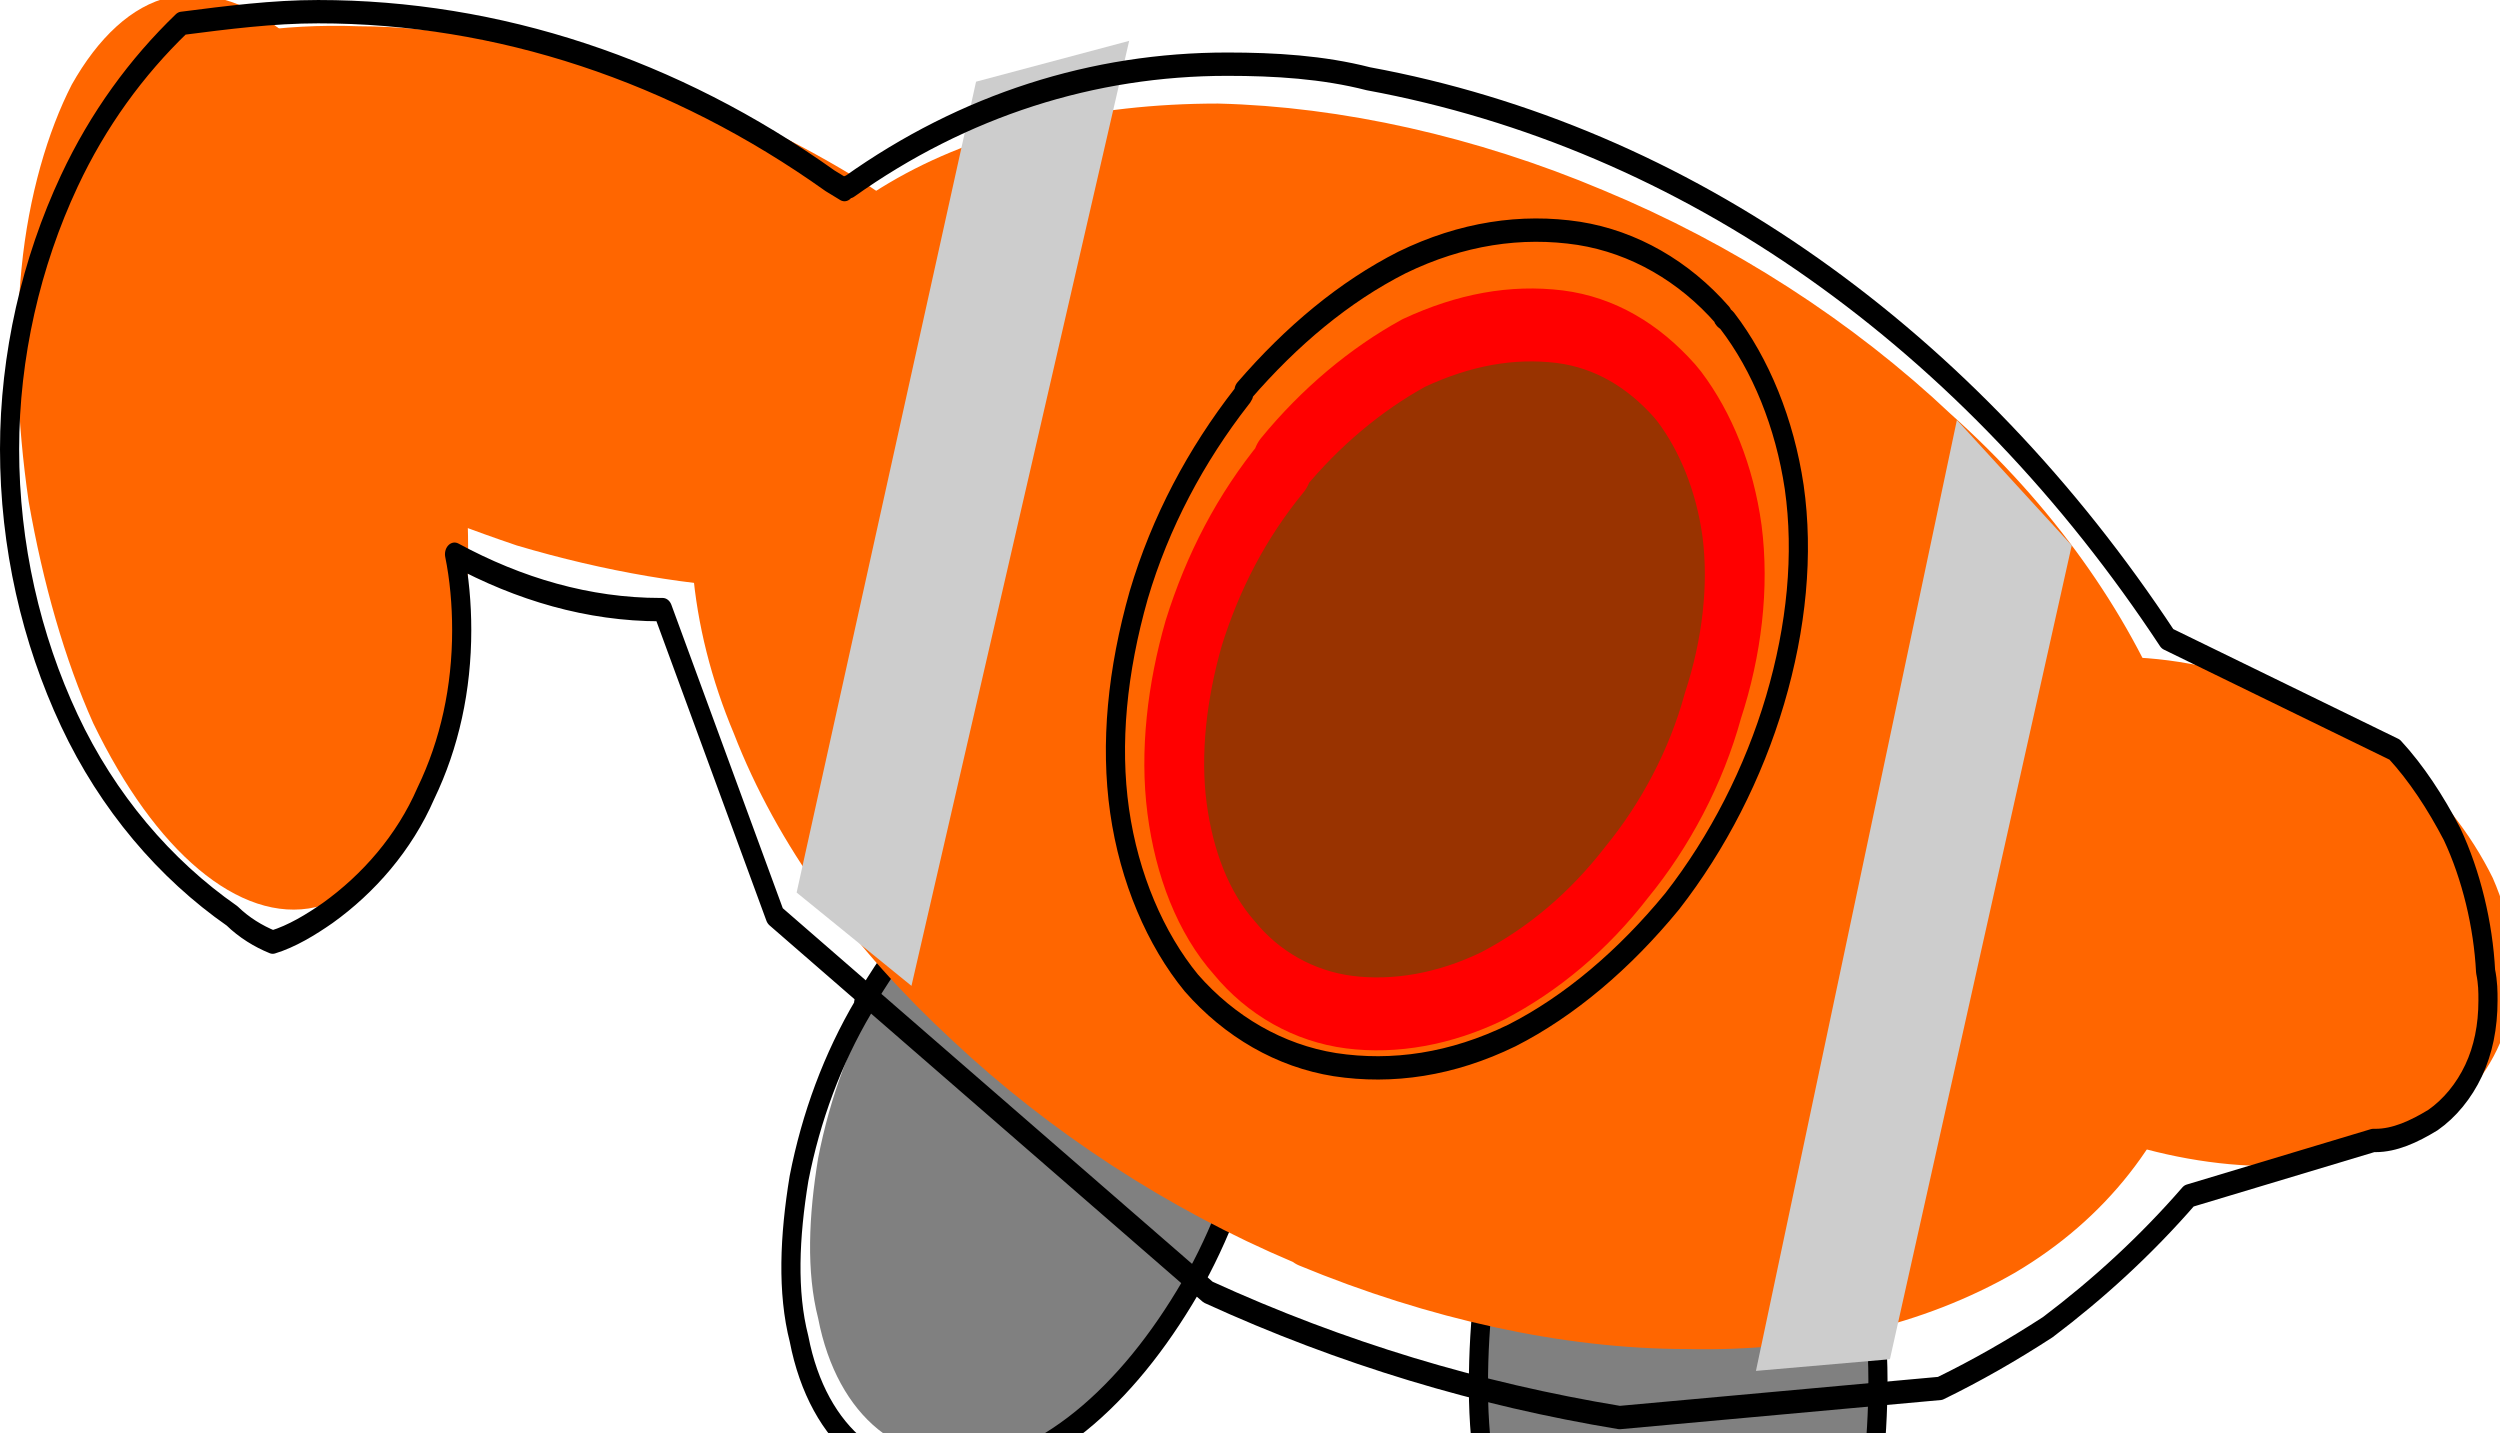
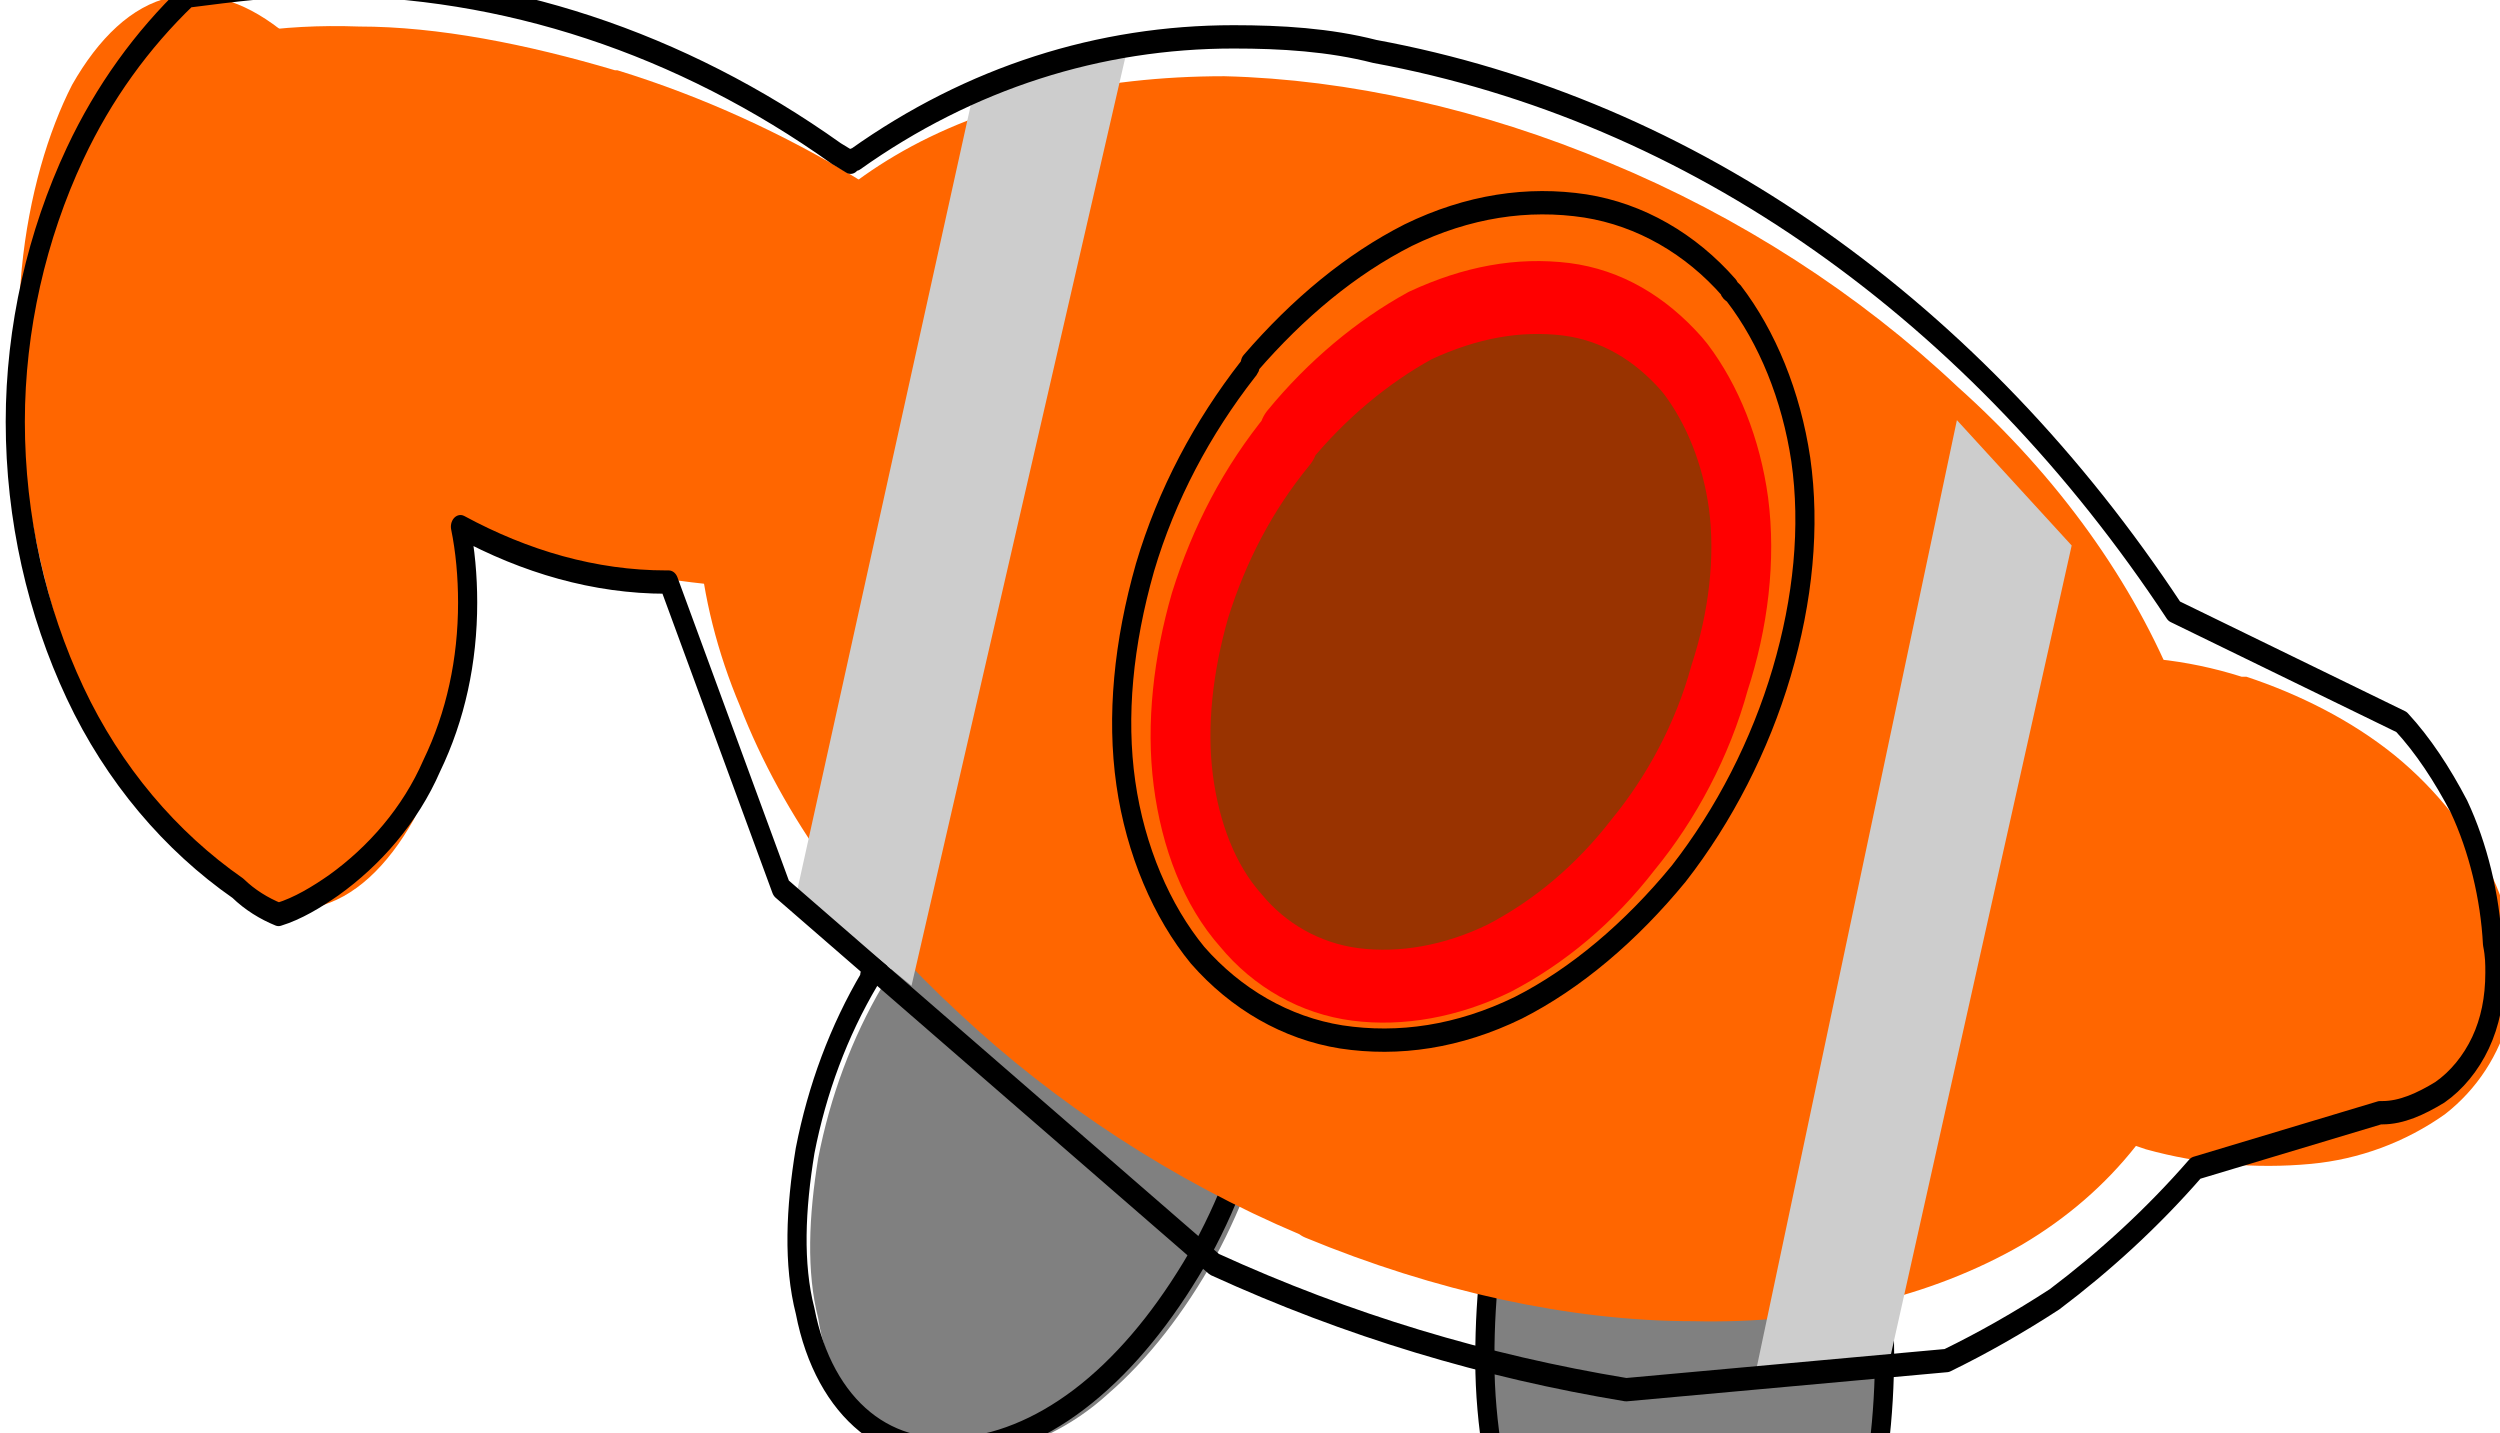
- <svg xmlns="http://www.w3.org/2000/svg" width="9.432mm" height="5.403mm" viewBox="0 0 9.432 5.403" version="1.1" id="svg1">
-   <defs id="defs1" />
-   <g id="layer1" transform="translate(-95.68049,-228.9736)">
-     <g class="com.sun.star.drawing.TextShape" id="g292" transform="matrix(0.00902564,0,0,0.01100442,-21.74151,-3.569224)">
-       <g id="id148">
-         <rect class="BoundingBox" stroke="none" fill="none" x="7975" y="21003" width="13001" height="852" id="rect289" />
-       </g>
+ <svg xmlns="http://www.w3.org/2000/svg" width="35.648" height="20.421" viewBox="0 0 9.432 5.403">
+   <g class="com.sun.star.drawing.TextShape">
+     <path class="BoundingBox" fill="none" d="M-45.443-1.417H71.9v9.376H-45.443z" />
+   </g>
+   <g class="com.sun.star.drawing.ClosedBezierShape">
+     <path class="BoundingBox" fill="none" d="M5.587 3.686h1.516v2.796H5.587z" />
+     <path fill="gray" d="M6.345 3.686c.117 0 .244.067.352.177.117.12.217.297.289.506a2.446 2.446 0 0 1 .018 1.387 1.22 1.22 0 0 1-.27.517.49.49 0 0 1-.37.198.516.516 0 0 1-.38-.176 1.376 1.376 0 0 1-.289-.507 2.442 2.442 0 0 1-.108-.693v-.011c0-.242.027-.484.09-.693.063-.21.154-.385.27-.506a.49.49 0 0 1 .37-.199h.028z" />
+   </g>
+   <g class="com.sun.star.drawing.ClosedBezierShape">
+     <path class="BoundingBox" fill="none" d="M5.542 3.786H7.13v2.883H5.542z" />
+     <path fill="none" stroke="#000" stroke-width="8" stroke-linejoin="round" stroke-linecap="round" d="M5653 23549v0c13 0 27 6 39 16 13 11 24 27 32 46 7 19 12 41 12 63s-3 44-10 63c-7 20-17 36-30 47-12 12-27 18-41 18-15 0-29-5-42-16s-24-27-32-46c-7-19-12-41-12-63v-1 0c0-22 3-44 10-63s17-35 30-46c12-12 27-18 41-18z" transform="matrix(.00903 0 0 .011 -44.686 -255.314)" />
+   </g>
+   <g class="com.sun.star.drawing.ClosedBezierShape">
+     <path class="BoundingBox" fill="none" d="M3.05 2.96h1.824v2.553H3.05z" />
+     <path fill="gray" d="M4.612 3.081c.1.088.172.231.208.407.045.176.045.386 0 .606-.045.22-.127.45-.235.649-.117.209-.253.385-.406.517a.938.938 0 0 1-.47.231.496.496 0 0 1-.397-.099.697.697 0 0 1-.225-.418c-.045-.176-.036-.385 0-.605.045-.231.126-.451.243-.65v-.01c.118-.199.253-.375.398-.507a.938.938 0 0 1 .469-.23.496.496 0 0 1 .397.098c.01 0 .01.011.018.011z" />
+   </g>
+   <g class="com.sun.star.drawing.ClosedBezierShape">
+     <path class="BoundingBox" fill="none" d="M2.951 2.993h1.887v2.641H2.95z" />
+     <path fill="none" stroke="#000" stroke-width="8" stroke-linejoin="round" stroke-linecap="round" d="M5454 23488v0c11 8 19 21 23 37 5 16 5 35 0 55s-14 41-26 59c-13 19-28 35-45 47s-35 19-52 21-32-1-44-9-21-21-25-38c-5-16-4-35 0-55 5-21 14-41 27-59v-1 0c13-18 28-34 44-46 17-12 35-19 52-21s32 1 44 9c1 0 1 1 2 1z" transform="matrix(.00903 0 0 .011 -44.686 -255.314)" />
+   </g>
+   <g class="Group">
+     <g class="com.sun.star.drawing.ClosedBezierShape">
+       <path class="BoundingBox" fill="none" d="M2.717.528h5.532v4.446H2.717z" />
+       <path fill="#f60" d="M2.789 1.552c.1-.309.316-.562.614-.738.316-.187.73-.286 1.191-.286.451.011.948.121 1.417.32.478.197.92.484 1.282.825.37.33.64.715.794 1.1.162.396.19.77.1 1.1-.1.342-.317.617-.633.804-.324.187-.73.286-1.19.275-.452 0-.949-.11-1.427-.308 0 0-.009-.011-.018-.011a4.302 4.302 0 0 1-1.255-.814c-.37-.342-.64-.716-.794-1.112-.162-.385-.19-.77-.1-1.1.01-.011.01-.033.019-.055z" />
    </g>
-     <g class="com.sun.star.drawing.ClosedBezierShape" id="g341" transform="matrix(0.00902564,0,0,0.01100442,50.99455,-26.3399)">
-       <g id="id178">
-         <rect class="BoundingBox" stroke="none" fill="none" x="5570" y="23536" width="168" height="254" id="rect340" />
-         <path fill="#808080" stroke="none" d="m 5654,23536 v 0 c 13,0 27,6 39,16 13,11 24,27 32,46 7,19 12,41 12,63 0,22 -3,44 -10,63 -7,20 -17,36 -30,47 -12,12 -27,18 -41,18 -15,0 -29,-5 -42,-16 -13,-11 -24,-27 -32,-46 -7,-19 -12,-41 -12,-63 0,-1 0,-1 0,-1 v 0 c 0,-22 3,-44 10,-63 7,-19 17,-35 30,-46 12,-12 27,-18 41,-18 1,0 2,0 3,0 z" id="path340" />
-       </g>
-     </g>
-     <g class="com.sun.star.drawing.ClosedBezierShape" id="g342" transform="matrix(0.00902564,0,0,0.01100442,50.99455,-26.3399)">
-       <g id="id179">
-         <rect class="BoundingBox" stroke="none" fill="none" x="5565" y="23545" width="176" height="262" id="rect341" />
-         <path fill="none" stroke="#000000" stroke-width="8" stroke-linejoin="round" stroke-linecap="round" d="m 5653,23549 v 0 c 13,0 27,6 39,16 13,11 24,27 32,46 7,19 12,41 12,63 0,22 -3,44 -10,63 -7,20 -17,36 -30,47 -12,12 -27,18 -41,18 -15,0 -29,-5 -42,-16 -13,-11 -24,-27 -32,-46 -7,-19 -12,-41 -12,-63 v -1 0 c 0,-22 3,-44 10,-63 7,-19 17,-35 30,-46 12,-12 27,-18 41,-18 z" id="path341" />
-       </g>
-     </g>
-     <g class="com.sun.star.drawing.ClosedBezierShape" id="g343" transform="matrix(0.00902564,0,0,0.01100442,50.99455,-26.3399)">
-       <g id="id180">
-         <rect class="BoundingBox" stroke="none" fill="none" x="5289" y="23470" width="202" height="232" id="rect342" />
-         <path fill="#808080" stroke="none" d="m 5462,23481 v 0 c 11,8 19,21 23,37 5,16 5,35 0,55 -5,20 -14,41 -26,59 -13,19 -28,35 -45,47 -17,12 -35,19 -52,21 -17,2 -32,-1 -44,-9 -12,-8 -21,-21 -25,-38 -5,-16 -4,-35 0,-55 5,-21 14,-41 27,-59 0,-1 0,-1 0,-1 v 0 c 13,-18 28,-34 44,-46 17,-12 35,-19 52,-21 17,-2 32,1 44,9 1,0 1,1 2,1 z" id="path342" />
-       </g>
-     </g>
-     <g class="com.sun.star.drawing.ClosedBezierShape" id="g344" transform="matrix(0.00902564,0,0,0.01100442,50.99455,-26.3399)">
-       <g id="id181">
-         <rect class="BoundingBox" stroke="none" fill="none" x="5278" y="23473" width="209" height="240" id="rect343" />
-         <path fill="none" stroke="#000000" stroke-width="8" stroke-linejoin="round" stroke-linecap="round" d="m 5454,23488 v 0 c 11,8 19,21 23,37 5,16 5,35 0,55 -5,20 -14,41 -26,59 -13,19 -28,35 -45,47 -17,12 -35,19 -52,21 -17,2 -32,-1 -44,-9 -12,-8 -21,-21 -25,-38 -5,-16 -4,-35 0,-55 5,-21 14,-41 27,-59 0,-1 0,-1 0,-1 v 0 c 13,-18 28,-34 44,-46 17,-12 35,-19 52,-21 17,-2 32,1 44,9 1,0 1,1 2,1 z" id="path343" />
-       </g>
-     </g>
-     <g class="Group" id="g347" transform="matrix(0.00902564,0,0,0.01100442,50.99455,-26.3399)">
-       <g class="com.sun.star.drawing.ClosedBezierShape" id="g345">
-         <g id="id182">
-           <rect class="BoundingBox" stroke="none" fill="none" x="5252" y="23249" width="613" height="404" id="rect344" />
-           <path fill="#ff6600" stroke="none" d="m 5260,23342 v 0 c 11,-28 35,-51 68,-67 35,-17 81,-26 132,-26 50,1 105,11 157,29 53,18 102,44 142,75 41,30 71,65 88,100 18,36 21,70 11,100 -11,31 -35,56 -70,73 -36,17 -81,26 -132,25 -50,0 -105,-10 -158,-28 0,0 -1,-1 -2,-1 v 0 c -52,-18 -100,-44 -139,-74 -41,-31 -71,-65 -88,-101 -18,-35 -21,-70 -11,-100 1,-1 1,-3 2,-5 z" id="path344" />
-         </g>
-       </g>
-       <g class="com.sun.star.drawing.ClosedBezierShape" id="g346">
-         <g id="id183">
-           <rect class="BoundingBox" stroke="none" fill="none" x="5239" y="23236" width="638" height="429" id="rect345" />
-           <path fill="none" stroke="#ff6600" stroke-width="25" stroke-linejoin="round" stroke-linecap="round" d="m 5260,23342 v 0 c 11,-28 35,-51 68,-67 35,-17 81,-26 132,-26 50,1 105,11 157,29 53,18 102,44 142,75 41,30 71,65 88,100 18,36 21,70 11,100 -11,31 -35,56 -70,73 -36,17 -81,26 -132,25 -50,0 -105,-10 -158,-28 0,0 -1,-1 -2,-1 v 0 c -52,-18 -100,-44 -139,-74 -41,-31 -71,-65 -88,-101 -18,-35 -21,-70 -11,-100 1,-1 1,-3 2,-5 z" id="path345" />
-         </g>
-       </g>
-     </g>
-     <g class="Group" id="g350" transform="matrix(0.00902564,0,0,0.01100442,50.99455,-26.3399)">
-       <g class="com.sun.star.drawing.ClosedBezierShape" id="g348">
-         <g id="id184">
-           <rect class="BoundingBox" stroke="none" fill="none" x="5442" y="23312" width="236" height="238" id="rect347" />
-           <path fill="#993300" stroke="none" d="m 5653,23337 v 0 c 11,12 19,28 22,46 3,19 0,40 -8,60 -7,21 -20,41 -36,57 -16,17 -35,30 -56,39 -20,8 -41,11 -60,9 -19,-2 -36,-10 -48,-22 -13,-12 -21,-29 -24,-48 -3,-19 0,-40 7,-60 8,-21 20,-40 37,-57 v -1 0 c 16,-16 35,-29 55,-38 21,-8 41,-11 61,-9 19,2 35,10 48,22 1,1 1,1 2,2 z" id="path347" />
-         </g>
-       </g>
-       <g class="com.sun.star.drawing.ClosedBezierShape" id="g349">
-         <g id="id185">
-           <rect class="BoundingBox" stroke="none" fill="none" x="5429" y="23299" width="261" height="263" id="rect348" />
-           <path fill="none" stroke="#ff0000" stroke-width="25" stroke-linejoin="round" stroke-linecap="round" d="m 5653,23337 v 0 c 11,12 19,28 22,46 3,19 0,40 -8,60 -7,21 -20,41 -36,57 -16,17 -35,30 -56,39 -20,8 -41,11 -60,9 -19,-2 -36,-10 -48,-22 -13,-12 -21,-29 -24,-48 -3,-19 0,-40 7,-60 8,-21 20,-40 37,-57 v -1 0 c 16,-16 35,-29 55,-38 21,-8 41,-11 61,-9 19,2 35,10 48,22 z" id="path348" />
-         </g>
-       </g>
-     </g>
-     <g class="com.sun.star.drawing.ClosedBezierShape" id="g351" transform="matrix(0.00902564,0,0,0.01100442,50.99455,-26.3399)">
-       <g id="id186">
-         <rect class="BoundingBox" stroke="none" fill="none" x="4978" y="23210" width="420" height="195" id="rect350" />
-         <path fill="#ff6600" stroke="none" d="m 5394,23362 v 0 c -5,12 -17,23 -37,30 -21,8 -50,11 -83,11 -34,-1 -70,-6 -107,-15 -36,-10 -71,-22 -101,-37 -30,-15 -53,-32 -69,-49 -15,-17 -21,-34 -17,-48 3,-14 16,-26 38,-34 21,-7 50,-11 83,-10 33,0 70,6 107,15 h 1 v 0 c 36,9 70,22 100,37 29,15 53,32 68,49 15,16 22,33 18,47 0,1 -1,2 -1,4 z" id="path350" />
-       </g>
-     </g>
-     <g class="com.sun.star.drawing.ClosedBezierShape" id="g352" transform="matrix(0.00902564,0,0,0.01100442,50.99455,-26.3399)">
-       <g id="id187">
-         <rect class="BoundingBox" stroke="none" fill="none" x="5734" y="23426" width="269" height="176" id="rect351" />
-         <path fill="#ff6600" stroke="none" d="m 6000,23549 v 0 c -4,13 -13,25 -27,34 -15,9 -34,15 -56,17 -22,2 -46,0 -69,-5 -23,-6 -45,-16 -64,-28 -18,-12 -32,-26 -41,-41 -8,-16 -11,-31 -7,-45 3,-15 13,-27 27,-36 15,-10 34,-16 56,-18 22,-2 46,0 69,6 1,0 1,0 2,0 v 0 c 22,6 44,15 62,27 18,12 32,27 41,42 8,15 11,31 8,45 -1,0 -1,1 -1,2 z" id="path351" />
-       </g>
-     </g>
-     <g class="com.sun.star.drawing.PolyPolygonShape" id="g353" transform="matrix(0.00902564,0,0,0.01100442,50.99455,-26.3399)">
-       <g id="id188">
-         <rect class="BoundingBox" stroke="none" fill="none" x="5284" y="23214" width="140" height="326" id="rect352" />
-         <path fill="#cdcdcd" stroke="none" d="m 5284,23507 48,32 91,-324 -64,14 z" id="path352" />
-       </g>
-     </g>
-     <g class="com.sun.star.drawing.PolyPolygonShape" id="g354" transform="matrix(0.00902564,0,0,0.01100442,50.99455,-26.3399)">
-       <g id="id189">
-         <rect class="BoundingBox" stroke="none" fill="none" x="5685" y="23345" width="133" height="327" id="rect353" />
-         <path fill="#cdcdcd" stroke="none" d="m 5741,23667 -56,4 84,-326 48,43 z" id="path353" />
-       </g>
-     </g>
-     <g class="com.sun.star.drawing.ClosedBezierShape" id="g355" transform="matrix(0.00902564,0,0,0.01100442,50.99455,-26.3399)">
-       <g id="id190">
-         <rect class="BoundingBox" stroke="none" fill="none" x="4958" y="23200" width="190" height="315" id="rect354" />
-         <path fill="#ff6600" stroke="none" d="m 5025,23200 v 0 c 15,-2 30,2 46,13 16,11 31,28 44,50 12,22 21,48 27,76 5,27 6,55 3,80 -3,25 -11,47 -21,63 -11,16 -25,27 -41,30 -16,3 -33,-2 -49,-13 -16,-11 -31,-28 -44,-50 -12,-22 -21,-48 -27,-76 v 0 0 c -5,-28 -6,-55 -3,-80 3,-25 11,-47 21,-63 11,-16 25,-27 41,-30 1,0 2,0 3,0 z" id="path354" />
-       </g>
-     </g>
-     <g class="com.sun.star.drawing.ClosedBezierShape" id="g356" transform="matrix(0.00902564,0,0,0.01100442,50.99455,-26.3399)">
-       <g id="id191">
-         <rect class="BoundingBox" stroke="none" fill="none" x="4951" y="23201" width="1045" height="491" id="rect355" />
-         <path fill="none" stroke="#000000" stroke-width="8" stroke-linejoin="round" stroke-linecap="round" d="m 5027,23209 v 0 c -19,15 -35,33 -47,54 -16,28 -25,60 -25,92 0,33 9,65 25,93 16,28 40,51 68,67 5,4 11,7 17,9 v 0 c 8,-2 16,-6 23,-10 17,-10 32,-24 41,-41 10,-17 15,-36 15,-56 0,-9 -1,-18 -3,-26 v 0 c 27,12 56,19 86,19 h 1 l 47,105 181,129 v 0 c 56,21 113,35 172,43 l 134,-10 v 0 c 15,-6 30,-13 45,-21 21,-13 41,-28 59,-45 l 77,-19 v 0 h 1 c 8,0 16,-3 24,-7 7,-4 13,-10 17,-17 4,-7 6,-15 6,-24 0,-3 0,-6 -1,-10 v 0 c -1,-16 -6,-33 -14,-47 -7,-11 -15,-21 -24,-29 l -95,-38 v 0 c -41,-51 -91,-94 -148,-127 -57,-33 -120,-55 -186,-65 v 0 c -19,-4 -39,-5 -59,-5 -56,0 -110,14 -158,42 -1,0 -2,1 -2,1 v 0 l -6,-3 c -65,-38 -139,-58 -214,-58 -19,0 -38,2 -57,4 z" id="path355" />
-       </g>
-     </g>
-     <g class="com.sun.star.drawing.ClosedBezierShape" id="g357" transform="matrix(0.00902564,0,0,0.01100442,50.99455,-26.3399)">
-       <g id="id192">
-         <rect class="BoundingBox" stroke="none" fill="none" x="5412" y="23276" width="296" height="297" id="rect356" />
-         <path fill="none" stroke="#000000" stroke-width="8" stroke-linejoin="round" stroke-linecap="round" d="m 5673,23311 v 0 c 14,15 24,35 28,57 4,23 1,48 -8,73 -9,25 -24,49 -43,69 -20,20 -43,36 -67,46 -25,10 -50,13 -74,10 -23,-3 -44,-13 -60,-28 -15,-15 -26,-36 -30,-59 -4,-23 -1,-48 8,-74 9,-25 24,-48 43,-68 1,-1 1,-1 1,-2 v 0 c 20,-19 42,-34 66,-44 25,-10 50,-13 74,-10 23,3 44,13 60,28 0,1 1,1 2,2 z" id="path356" />
-       </g>
+     <g class="com.sun.star.drawing.ClosedBezierShape">
+       <path class="BoundingBox" fill="none" d="M2.6.385h5.758v4.721H2.599z" />
+       <path fill="none" stroke="#f60" stroke-width="25" stroke-linejoin="round" stroke-linecap="round" d="M5260 23342v0c11-28 35-51 68-67 35-17 81-26 132-26 50 1 105 11 157 29 53 18 102 44 142 75 41 30 71 65 88 100 18 36 21 70 11 100-11 31-35 56-70 73-36 17-81 26-132 25-50 0-105-10-158-28 0 0-1-1-2-1v0c-52-18-100-44-139-74-41-31-71-65-88-101-18-35-21-70-11-100 1-1 1-3 2-5z" transform="matrix(.00903 0 0 .011 -44.686 -255.314)" />
    </g>
  </g>
+   <g class="Group">
+     <g class="com.sun.star.drawing.ClosedBezierShape">
+       <path class="BoundingBox" fill="none" d="M4.432 1.221h2.13v2.62h-2.13z" />
+       <path fill="#930" d="M6.336 1.497c.1.132.171.308.199.506.027.209 0 .44-.073.66-.063.231-.18.451-.325.627-.144.187-.315.33-.505.43a.966.966 0 0 1-.542.099.67.67 0 0 1-.433-.243.983.983 0 0 1-.216-.528c-.027-.209 0-.44.063-.66.072-.231.18-.44.334-.627V1.75c.144-.176.316-.32.496-.418a.996.996 0 0 1 .55-.1c.172.023.317.11.434.243l.018.022z" />
+     </g>
+     <g class="com.sun.star.drawing.ClosedBezierShape">
+       <path class="BoundingBox" fill="none" d="M4.314 1.078H6.67v2.895H4.314z" />
+       <path fill="none" stroke="red" stroke-width="25" stroke-linejoin="round" stroke-linecap="round" d="M5653 23337v0c11 12 19 28 22 46 3 19 0 40-8 60-7 21-20 41-36 57-16 17-35 30-56 39-20 8-41 11-60 9s-36-10-48-22c-13-12-21-29-24-48s0-40 7-60c8-21 20-40 37-57v-1 0c16-16 35-29 55-38 21-8 41-11 61-9 19 2 35 10 48 22z" transform="matrix(.00903 0 0 .011 -44.686 -255.314)" />
+     </g>
+   </g>
+   <g class="com.sun.star.drawing.ClosedBezierShape">
+     <path class="BoundingBox" fill="none" d="M.244.099h3.79v2.146H.244z" />
+     <path fill="#f60" d="M3.998 1.772a.568.568 0 0 1-.334.33c-.19.088-.45.12-.749.12a3.903 3.903 0 0 1-.965-.164 4.606 4.606 0 0 1-.912-.407 2.283 2.283 0 0 1-.623-.54C.28.924.225.737.262.583.289.43.406.297.605.21c.19-.077.451-.121.749-.11.298 0 .632.066.966.165h.009c.325.1.631.242.902.407.262.165.479.352.614.54.135.176.198.363.162.517 0 .01-.009.022-.009.044z" />
+   </g>
+   <g class="com.sun.star.drawing.ClosedBezierShape">
+     <path class="BoundingBox" fill="none" d="M7.067 2.476h2.428v1.937H7.067z" />
+     <path fill="#f60" d="M9.468 3.83a.685.685 0 0 1-.244.374 1.044 1.044 0 0 1-.505.187 1.73 1.73 0 0 1-.623-.055 1.913 1.913 0 0 1-.578-.308 1.37 1.37 0 0 1-.37-.452c-.072-.176-.099-.34-.063-.495a.627.627 0 0 1 .244-.396.954.954 0 0 1 .505-.198c.199-.022.415 0 .623.066h.018c.199.066.397.165.56.297.162.132.288.297.37.462a.88.88 0 0 1 .072.496c-.01 0-.01.01-.01.022z" />
+   </g>
+   <g class="com.sun.star.drawing.PolyPolygonShape">
+     <path class="BoundingBox" fill="none" d="M3.006.143h1.263V3.73H3.006z" />
+     <path fill="#cdcdcd" d="m3.006 3.367.433.352L4.26.154l-.578.154z" />
+   </g>
+   <g class="com.sun.star.drawing.PolyPolygonShape">
+     <path class="BoundingBox" fill="none" d="M6.625 1.585h1.2v3.598h-1.2z" />
+     <path fill="#cdcdcd" d="m7.13 5.128-.505.044.758-3.587.433.473z" />
+   </g>
+   <g class="com.sun.star.drawing.ClosedBezierShape">
+     <path class="BoundingBox" fill="none" d="M.063-.011h1.715v3.466H.063z" />
+     <path fill="#f60" d="M.668-.011c.135-.022.27.022.415.143.144.121.28.308.397.55.109.242.19.528.244.837.045.297.054.605.027.88a1.98 1.98 0 0 1-.19.693c-.099.176-.225.297-.37.33C1.047 3.455.894 3.4.75 3.28a1.658 1.658 0 0 1-.397-.55 3.597 3.597 0 0 1-.244-.836 3.644 3.644 0 0 1-.027-.88c.027-.276.1-.518.19-.694.1-.176.225-.297.37-.33h.027z" />
+   </g>
+   <g class="com.sun.star.drawing.ClosedBezierShape">
+     <path class="BoundingBox" fill="none" d="M0 0h9.432v5.403H0z" />
+     <path fill="none" stroke="#000" stroke-width="8" stroke-linejoin="round" stroke-linecap="round" d="M5027 23209v0c-19 15-35 33-47 54-16 28-25 60-25 92 0 33 9 65 25 93s40 51 68 67c5 4 11 7 17 9v0c8-2 16-6 23-10 17-10 32-24 41-41 10-17 15-36 15-56 0-9-1-18-3-26v0c27 12 56 19 86 19h1l47 105 181 129v0c56 21 113 35 172 43l134-10v0c15-6 30-13 45-21 21-13 41-28 59-45l77-19v0h1c8 0 16-3 24-7 7-4 13-10 17-17s6-15 6-24c0-3 0-6-1-10v0c-1-16-6-33-14-47-7-11-15-21-24-29l-95-38v0c-41-51-91-94-148-127s-120-55-186-65v0c-19-4-39-5-59-5-56 0-110 14-158 42-1 0-2 1-2 1v0l-6-3c-65-38-139-58-214-58-19 0-38 2-57 4z" transform="matrix(.00903 0 0 .011 -44.686 -255.314)" />
+   </g>
+   <g class="com.sun.star.drawing.ClosedBezierShape">
+     <path class="BoundingBox" fill="none" d="M4.16.825h2.672v3.269H4.161z" />
+     <path fill="none" stroke="#000" stroke-width="8" stroke-linejoin="round" stroke-linecap="round" d="M5673 23311v0c14 15 24 35 28 57 4 23 1 48-8 73s-24 49-43 69c-20 20-43 36-67 46-25 10-50 13-74 10-23-3-44-13-60-28-15-15-26-36-30-59s-1-48 8-74c9-25 24-48 43-68 1-1 1-1 1-2v0c20-19 42-34 66-44 25-10 50-13 74-10 23 3 44 13 60 28 0 1 1 1 2 2z" transform="matrix(.00903 0 0 .011 -44.686 -255.314)" />
+   </g>
</svg>
